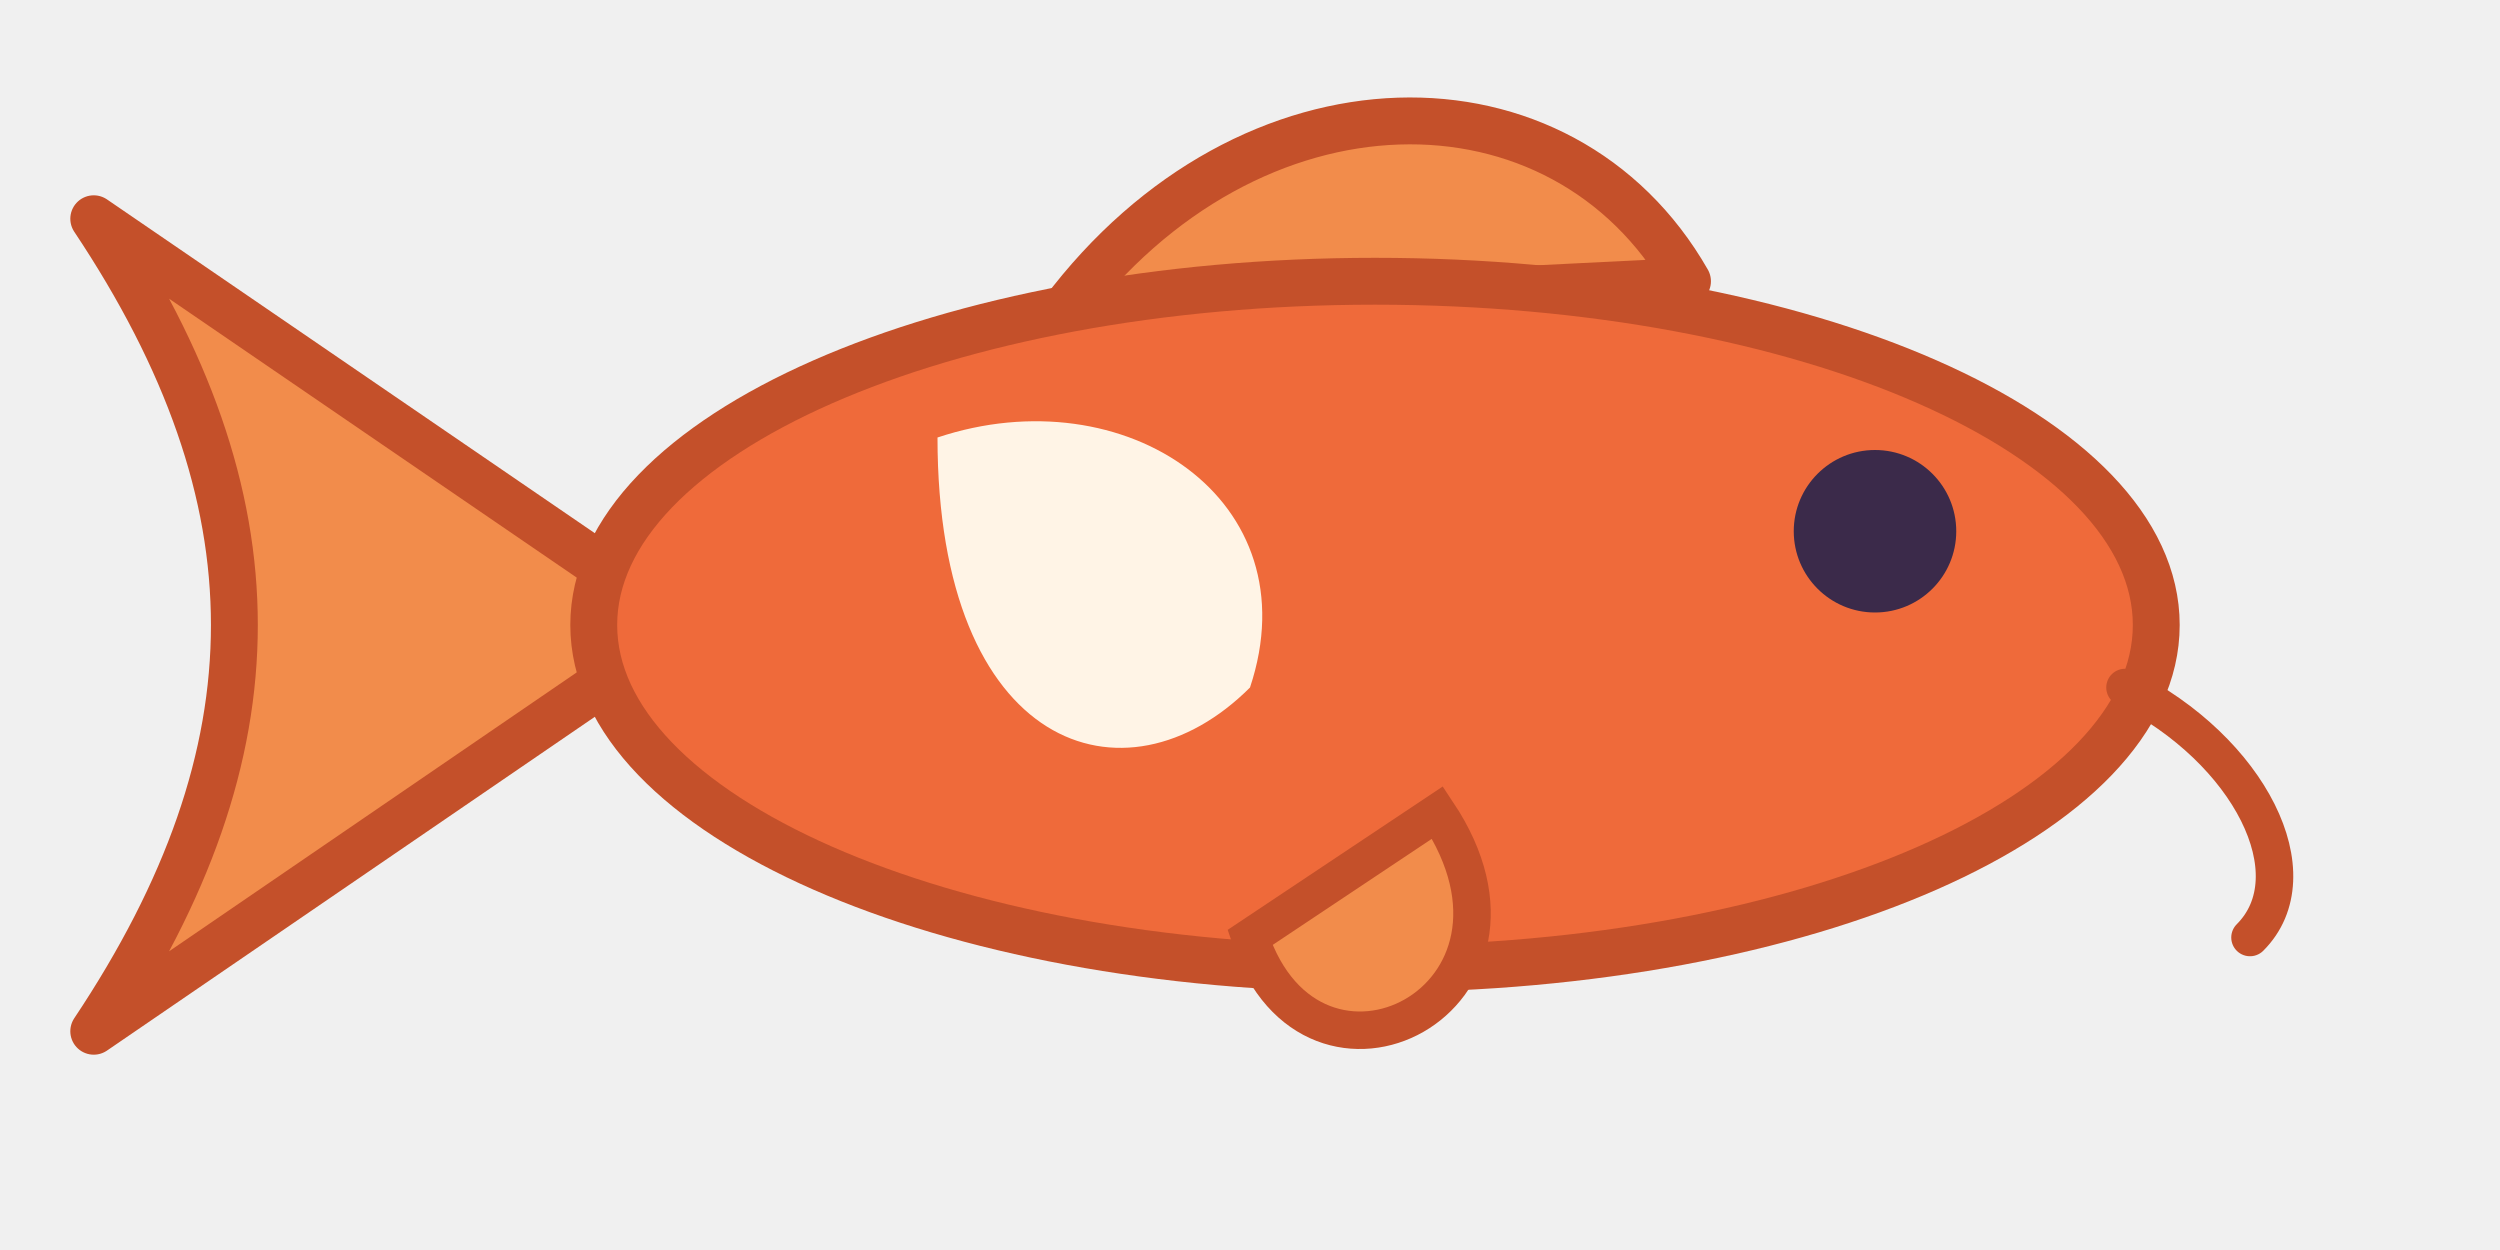
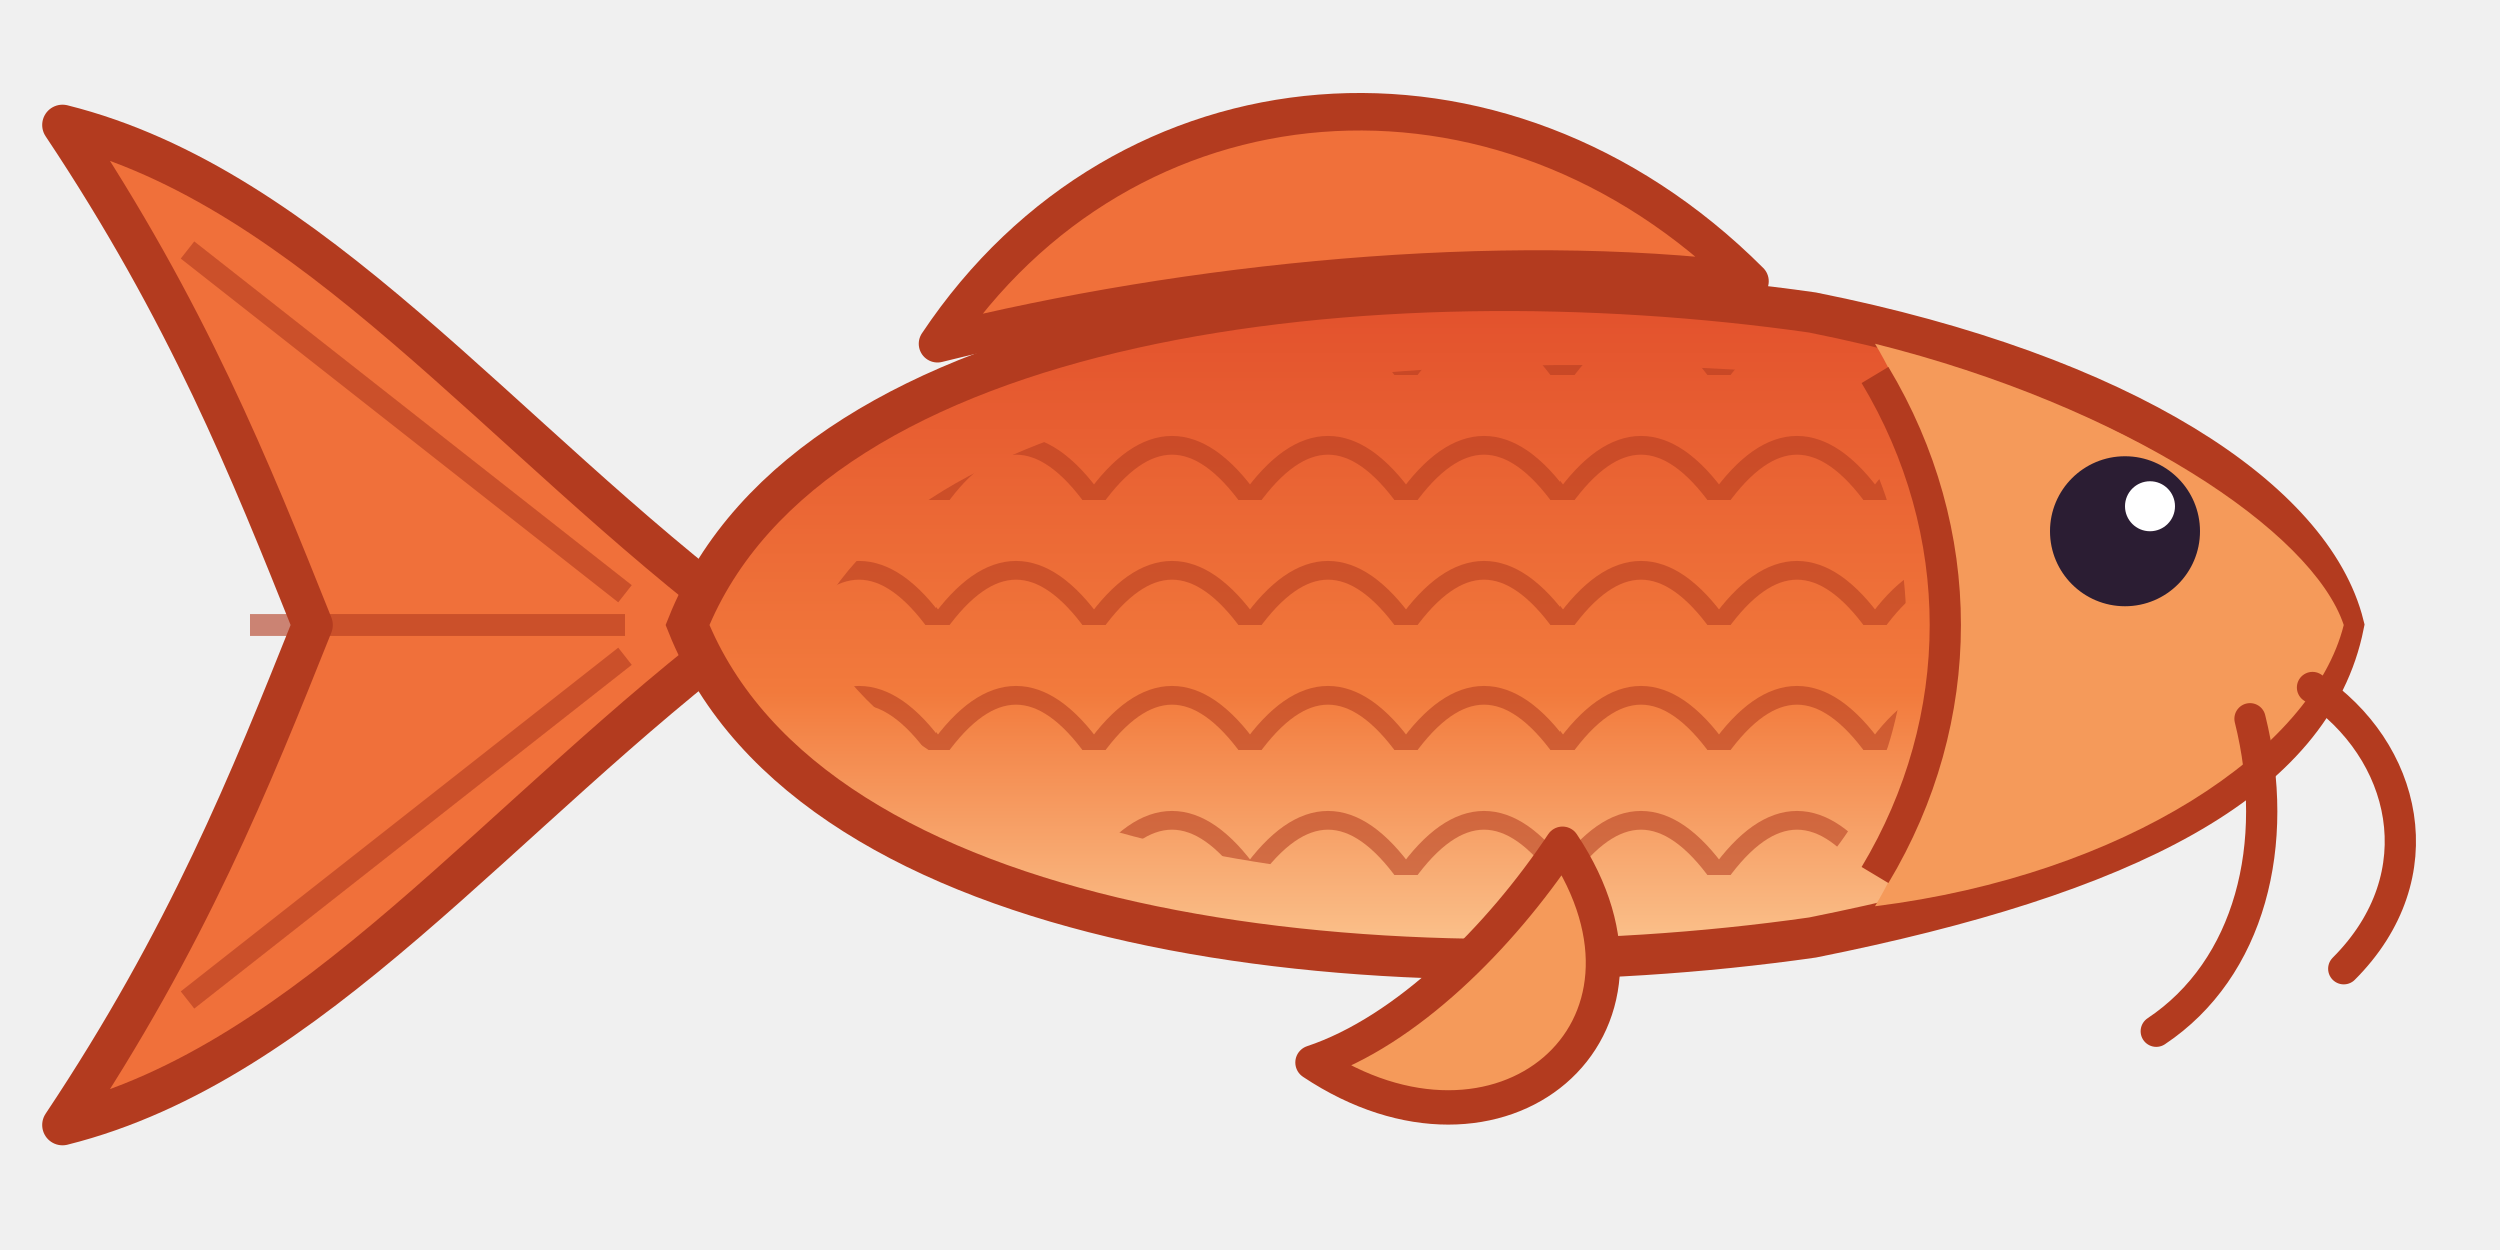
<svg xmlns="http://www.w3.org/2000/svg" viewBox="0 0 80 40">
-   <path d="M22 20 L 3 7 C 9 16, 9 24, 3 33 Z" fill="#f28c4b" stroke="#c4502a" stroke-width="1.5" stroke-linejoin="round" />
-   <path d="M34 10 C 40 2, 50 2, 54 9 Z" fill="#f28c4b" stroke="#c4502a" stroke-width="1.5" stroke-linejoin="round" />
-   <ellipse cx="44" cy="20" rx="25" ry="11" fill="#ef6a3a" stroke="#c4502a" stroke-width="1.5" />
-   <path d="M30 14 C 36 12, 42 16, 40 22 C 36 26, 30 24, 30 14 Z" fill="#fff4e6" />
-   <path d="M46 26 C 50 32, 42 36, 40 30 Z" fill="#f28c4b" stroke="#c4502a" stroke-width="1.2" />
-   <circle cx="60" cy="17" r="2.6" fill="#3b2a4a" />
-   <path d="M68 22 C 72 24, 74 28, 72 30" fill="none" stroke="#c4502a" stroke-width="1.2" stroke-linecap="round" />
+   <defs>
+     <linearGradient id="koi-body" x1="0" y1="0" x2="0" y2="1">
+       <stop offset="0" stop-color="#e2502c" />
+       <stop offset="0.6" stop-color="#f27a3c" />
+       <stop offset="1" stop-color="#fbc590" />
+     </linearGradient>
+     <pattern id="koi-scales" width="5" height="4" patternUnits="userSpaceOnUse">
+       <path d="M0 4 Q 2.5 0.5 5 4" fill="none" stroke="#b33b1f" stroke-width="0.6" opacity="0.55" />
+     </pattern>
+   </defs>
+   <path d="M24 20 C 16 14, 10 6, 2 4 C 6 10, 8 15, 10 20 C 8 25, 6 30, 2 36 C 10 34, 16 26, 24 20 Z" fill="#f0703a" stroke="#b33b1f" stroke-width="1.3" stroke-linejoin="round" />
+   <path d="M20 19 L 6 8 M20 20 L 8 20 M20 21 L 6 32" stroke="#b33b1f" stroke-width="0.7" opacity="0.6" />
+   <path d="M30 11 C 36 2, 48 1, 56 9 C 48 8, 38 9, 30 11 Z" fill="#f0703a" stroke="#b33b1f" stroke-width="1.2" stroke-linejoin="round" />
+   <path d="M22 20 C 26 10, 44 8, 58 10 C 68 12, 74 16, 75 20 C 74 25, 68 28, 58 30 C 44 32, 26 30, 22 20 Z" fill="url(#koi-body)" stroke="#b33b1f" stroke-width="1.3" />
+   <path d="M26 20 C 30 12, 46 11, 58 12 C 62 16, 62 24, 58 28 C 46 29, 30 28, 26 20 Z" fill="url(#koi-scales)" />
+   <path d="M60 11 C 68 13, 74 17, 75 20 C 74 24, 68 28, 60 29 C 63 24, 63 16, 60 11 Z" fill="#f59a5a" />
+   <path d="M60 12 C 63 17, 63 23, 60 28" fill="none" stroke="#b33b1f" stroke-width="1" />
+   <circle cx="68" cy="17" r="2.4" fill="#2b1d33" />
+   <circle cx="68.8" cy="16.2" r="0.8" fill="#fff" />
+   <path d="M74 22 C 77 24, 78 28, 75 31 M72 23 C 73 27, 72 31, 69 33" fill="none" stroke="#b33b1f" stroke-width="1" stroke-linecap="round" />
+   <path d="M50 27 C 54 33, 48 38, 42 34 C 45 33, 48 30, 50 27 Z" fill="#f59a5a" stroke="#b33b1f" stroke-width="1.1" stroke-linejoin="round" />
</svg>
